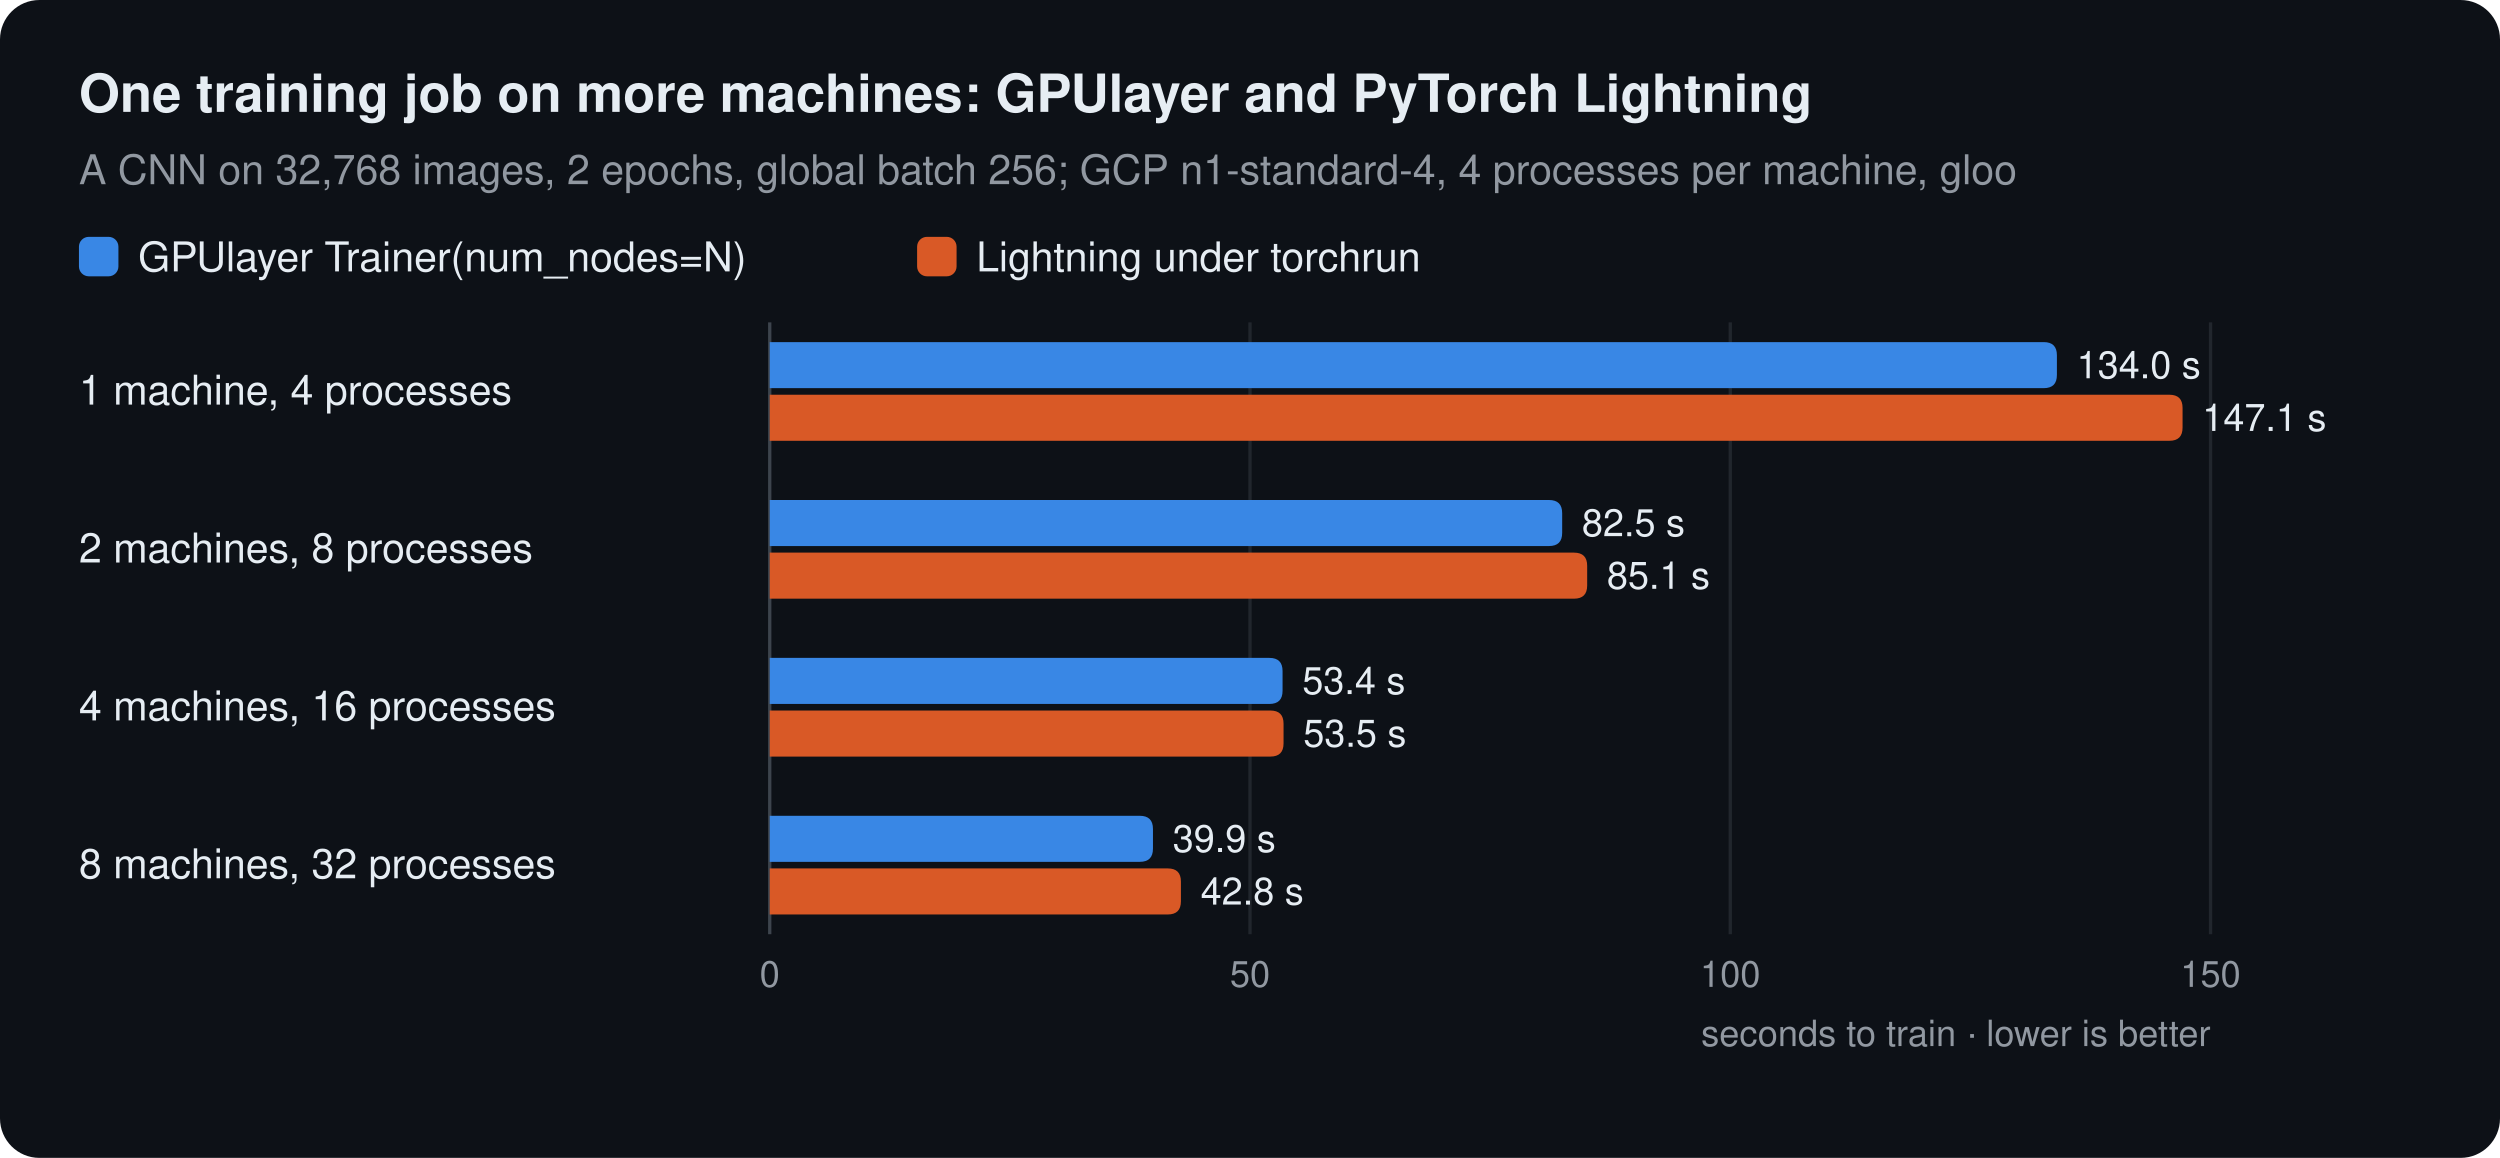
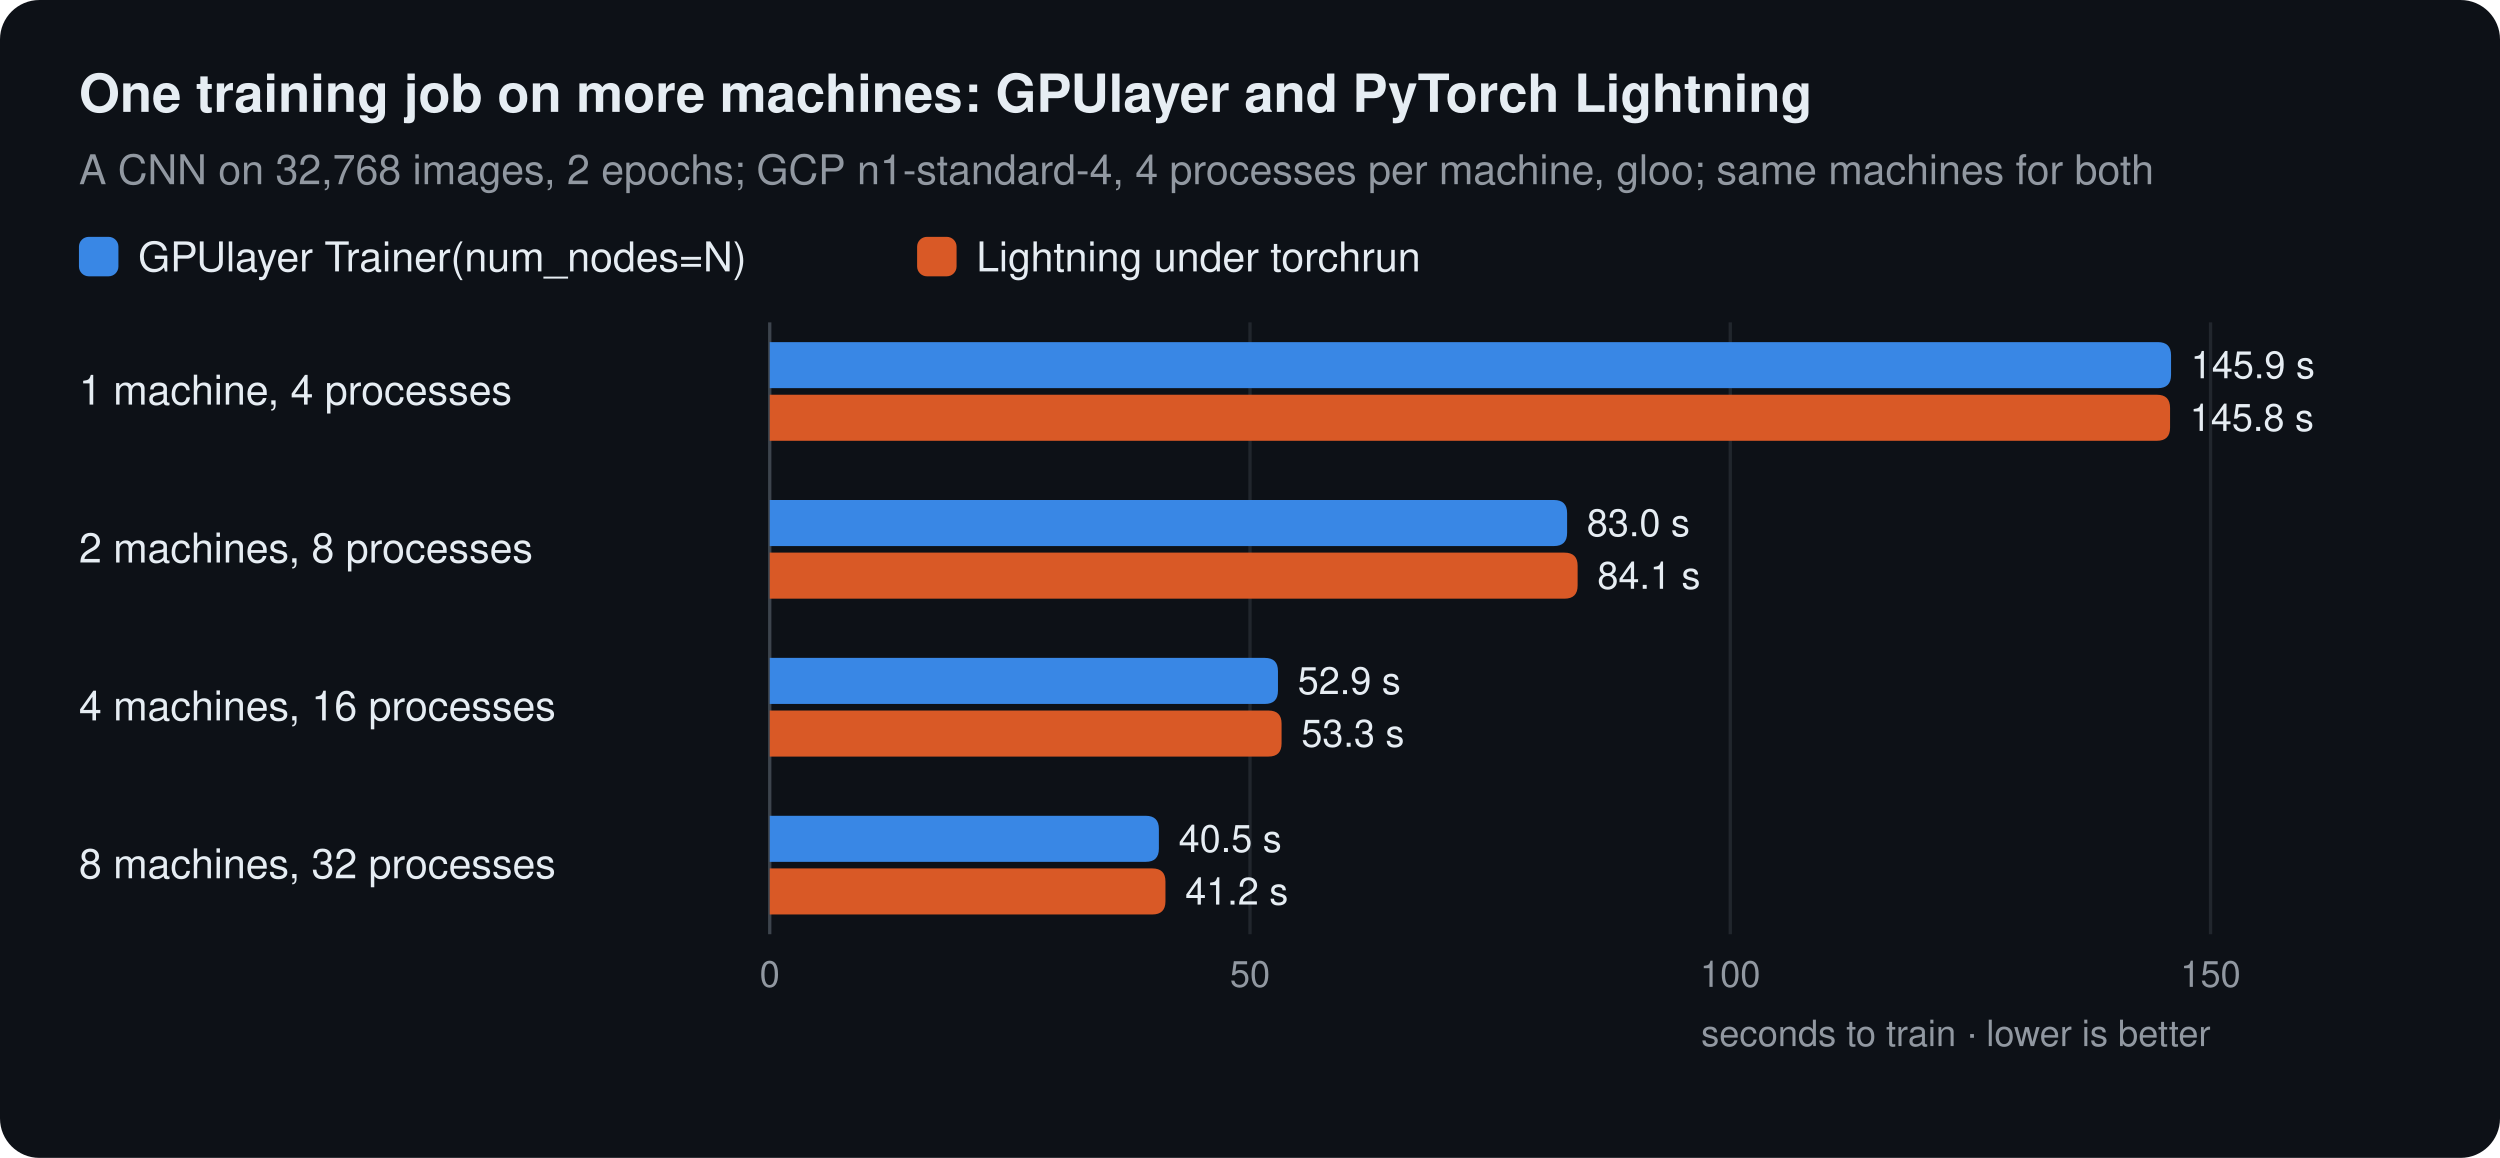
- <svg xmlns="http://www.w3.org/2000/svg" viewBox="0 0 760 352" width="760" height="352" role="img" aria-label="One training job on more machines: GPUlayer and PyTorch Lightning: A CNN on 32,768 images, 2 epochs, global batch 256; GCP n1-standard-4, 4 processes per machine, gloo">
+ <svg xmlns="http://www.w3.org/2000/svg" viewBox="0 0 760 352" width="760" height="352" role="img" aria-label="One training job on more machines: GPUlayer and PyTorch Lightning: A CNN on 32,768 images, 2 epochs; GCP n1-standard-4, 4 processes per machine, gloo; same machines for both">
  <rect width="760" height="352" rx="12" fill="#0d1117" />
  <text x="24.0" y="34.0" font-family="-apple-system, 'Segoe UI', Helvetica, Arial, sans-serif" font-size="16" font-weight="600" fill="#e6edf3" text-anchor="start">One training job on more machines: GPUlayer and PyTorch Lightning</text>
-   <text x="24.0" y="56.0" font-family="-apple-system, 'Segoe UI', Helvetica, Arial, sans-serif" font-size="12.5" font-weight="400" fill="#9198a1" text-anchor="start">A CNN on 32,768 images, 2 epochs, global batch 256; GCP n1-standard-4, 4 processes per machine, gloo</text>
+   <text x="24.0" y="56.0" font-family="-apple-system, 'Segoe UI', Helvetica, Arial, sans-serif" font-size="12.5" font-weight="400" fill="#9198a1" text-anchor="start">A CNN on 32,768 images, 2 epochs; GCP n1-standard-4, 4 processes per machine, gloo; same machines for both</text>
  <rect x="24" y="72" width="12" height="12" rx="3" fill="#3987e5" />
  <text x="42.0" y="82.5" font-family="-apple-system, 'Segoe UI', Helvetica, Arial, sans-serif" font-size="12.5" font-weight="400" fill="#e6edf3" text-anchor="start">GPUlayer Trainer(num_nodes=N)</text>
  <rect x="278.8" y="72" width="12" height="12" rx="3" fill="#d95926" />
  <text x="296.8" y="82.5" font-family="-apple-system, 'Segoe UI', Helvetica, Arial, sans-serif" font-size="12.5" font-weight="400" fill="#e6edf3" text-anchor="start">Lightning under torchrun</text>
  <line x1="234.0" y1="98" x2="234.0" y2="284" stroke="#3d444d" stroke-width="1" />
  <text x="234.0" y="300.0" font-family="-apple-system, 'Segoe UI', Helvetica, Arial, sans-serif" font-size="11" font-weight="400" fill="#9198a1" text-anchor="middle">0</text>
  <line x1="380.0" y1="98" x2="380.0" y2="284" stroke="#21262d" stroke-width="1" />
  <text x="380.0" y="300.0" font-family="-apple-system, 'Segoe UI', Helvetica, Arial, sans-serif" font-size="11" font-weight="400" fill="#9198a1" text-anchor="middle">50</text>
  <line x1="526.0" y1="98" x2="526.0" y2="284" stroke="#21262d" stroke-width="1" />
  <text x="526.0" y="300.0" font-family="-apple-system, 'Segoe UI', Helvetica, Arial, sans-serif" font-size="11" font-weight="400" fill="#9198a1" text-anchor="middle">100</text>
  <line x1="672.0" y1="98" x2="672.0" y2="284" stroke="#21262d" stroke-width="1" />
  <text x="672.0" y="300.0" font-family="-apple-system, 'Segoe UI', Helvetica, Arial, sans-serif" font-size="11" font-weight="400" fill="#9198a1" text-anchor="middle">150</text>
  <text x="672.0" y="318.0" font-family="-apple-system, 'Segoe UI', Helvetica, Arial, sans-serif" font-size="11" font-weight="400" fill="#9198a1" text-anchor="end">seconds to train · lower is better</text>
  <text x="24.0" y="123.0" font-family="-apple-system, 'Segoe UI', Helvetica, Arial, sans-serif" font-size="12.5" font-weight="400" fill="#e6edf3" text-anchor="start">1 machine, 4 processes</text>
-   <path d="M234.0 104.0H621.3Q625.3 104.0 625.3 108.0V114.0Q625.3 118.0 621.3 118.0H234.0Z" fill="#3987e5" />
-   <text x="631.3" y="115.0" font-family="-apple-system, 'Segoe UI', Helvetica, Arial, sans-serif" font-size="11.5" font-weight="400" fill="#e6edf3" text-anchor="start">134.0 s</text>
-   <path d="M234.0 120.0H659.5Q663.5 120.0 663.5 124.0V130.0Q663.5 134.0 659.5 134.0H234.0Z" fill="#d95926" />
-   <text x="669.5" y="131.0" font-family="-apple-system, 'Segoe UI', Helvetica, Arial, sans-serif" font-size="11.5" font-weight="400" fill="#e6edf3" text-anchor="start">147.1 s</text>
+   <path d="M234.0 104.0H656.0Q660.0 104.0 660.0 108.0V114.0Q660.0 118.0 656.0 118.0H234.0Z" fill="#3987e5" />
+   <text x="666.0" y="115.0" font-family="-apple-system, 'Segoe UI', Helvetica, Arial, sans-serif" font-size="11.5" font-weight="400" fill="#e6edf3" text-anchor="start">145.9 s</text>
+   <path d="M234.0 120.0H655.7Q659.7 120.0 659.7 124.0V130.0Q659.7 134.0 655.7 134.0H234.0Z" fill="#d95926" />
+   <text x="665.7" y="131.0" font-family="-apple-system, 'Segoe UI', Helvetica, Arial, sans-serif" font-size="11.5" font-weight="400" fill="#e6edf3" text-anchor="start">145.8 s</text>
  <text x="24.0" y="171.0" font-family="-apple-system, 'Segoe UI', Helvetica, Arial, sans-serif" font-size="12.5" font-weight="400" fill="#e6edf3" text-anchor="start">2 machines, 8 processes</text>
-   <path d="M234.0 152.0H470.9Q474.9 152.0 474.9 156.0V162.0Q474.9 166.0 470.9 166.0H234.0Z" fill="#3987e5" />
-   <text x="480.9" y="163.0" font-family="-apple-system, 'Segoe UI', Helvetica, Arial, sans-serif" font-size="11.5" font-weight="400" fill="#e6edf3" text-anchor="start">82.5 s</text>
-   <path d="M234.0 168.0H478.5Q482.5 168.0 482.5 172.0V178.0Q482.5 182.0 478.5 182.0H234.0Z" fill="#d95926" />
-   <text x="488.5" y="179.0" font-family="-apple-system, 'Segoe UI', Helvetica, Arial, sans-serif" font-size="11.5" font-weight="400" fill="#e6edf3" text-anchor="start">85.1 s</text>
+   <path d="M234.0 152.0H472.4Q476.4 152.0 476.4 156.0V162.0Q476.4 166.0 472.4 166.0H234.0Z" fill="#3987e5" />
+   <text x="482.4" y="163.0" font-family="-apple-system, 'Segoe UI', Helvetica, Arial, sans-serif" font-size="11.5" font-weight="400" fill="#e6edf3" text-anchor="start">83.0 s</text>
+   <path d="M234.0 168.0H475.6Q479.6 168.0 479.6 172.0V178.0Q479.6 182.0 475.6 182.0H234.0Z" fill="#d95926" />
+   <text x="485.6" y="179.0" font-family="-apple-system, 'Segoe UI', Helvetica, Arial, sans-serif" font-size="11.5" font-weight="400" fill="#e6edf3" text-anchor="start">84.1 s</text>
  <text x="24.0" y="219.0" font-family="-apple-system, 'Segoe UI', Helvetica, Arial, sans-serif" font-size="12.5" font-weight="400" fill="#e6edf3" text-anchor="start">4 machines, 16 processes</text>
-   <path d="M234.0 200.0H385.9Q389.9 200.0 389.9 204.0V210.0Q389.9 214.0 385.9 214.0H234.0Z" fill="#3987e5" />
-   <text x="395.9" y="211.0" font-family="-apple-system, 'Segoe UI', Helvetica, Arial, sans-serif" font-size="11.5" font-weight="400" fill="#e6edf3" text-anchor="start">53.4 s</text>
-   <path d="M234.0 216.0H386.2Q390.2 216.0 390.2 220.0V226.0Q390.2 230.0 386.2 230.0H234.0Z" fill="#d95926" />
-   <text x="396.2" y="227.0" font-family="-apple-system, 'Segoe UI', Helvetica, Arial, sans-serif" font-size="11.5" font-weight="400" fill="#e6edf3" text-anchor="start">53.5 s</text>
+   <path d="M234.0 200.0H384.5Q388.5 200.0 388.5 204.0V210.0Q388.5 214.0 384.5 214.0H234.0Z" fill="#3987e5" />
+   <text x="394.5" y="211.0" font-family="-apple-system, 'Segoe UI', Helvetica, Arial, sans-serif" font-size="11.5" font-weight="400" fill="#e6edf3" text-anchor="start">52.9 s</text>
+   <path d="M234.0 216.0H385.6Q389.6 216.0 389.6 220.0V226.0Q389.6 230.0 385.6 230.0H234.0Z" fill="#d95926" />
+   <text x="395.6" y="227.0" font-family="-apple-system, 'Segoe UI', Helvetica, Arial, sans-serif" font-size="11.5" font-weight="400" fill="#e6edf3" text-anchor="start">53.3 s</text>
  <text x="24.0" y="267.0" font-family="-apple-system, 'Segoe UI', Helvetica, Arial, sans-serif" font-size="12.5" font-weight="400" fill="#e6edf3" text-anchor="start">8 machines, 32 processes</text>
-   <path d="M234.0 248.0H346.5Q350.5 248.0 350.5 252.0V258.0Q350.5 262.0 346.5 262.0H234.0Z" fill="#3987e5" />
-   <text x="356.5" y="259.0" font-family="-apple-system, 'Segoe UI', Helvetica, Arial, sans-serif" font-size="11.5" font-weight="400" fill="#e6edf3" text-anchor="start">39.9 s</text>
-   <path d="M234.0 264.0H355.0Q359.0 264.0 359.0 268.0V274.0Q359.0 278.0 355.0 278.0H234.0Z" fill="#d95926" />
-   <text x="365.0" y="275.0" font-family="-apple-system, 'Segoe UI', Helvetica, Arial, sans-serif" font-size="11.5" font-weight="400" fill="#e6edf3" text-anchor="start">42.8 s</text>
+   <path d="M234.0 248.0H348.3Q352.3 248.0 352.3 252.0V258.0Q352.3 262.0 348.3 262.0H234.0Z" fill="#3987e5" />
+   <text x="358.3" y="259.0" font-family="-apple-system, 'Segoe UI', Helvetica, Arial, sans-serif" font-size="11.5" font-weight="400" fill="#e6edf3" text-anchor="start">40.5 s</text>
+   <path d="M234.0 264.0H350.3Q354.3 264.0 354.3 268.0V274.0Q354.3 278.0 350.3 278.0H234.0Z" fill="#d95926" />
+   <text x="360.3" y="275.0" font-family="-apple-system, 'Segoe UI', Helvetica, Arial, sans-serif" font-size="11.5" font-weight="400" fill="#e6edf3" text-anchor="start">41.2 s</text>
</svg>
